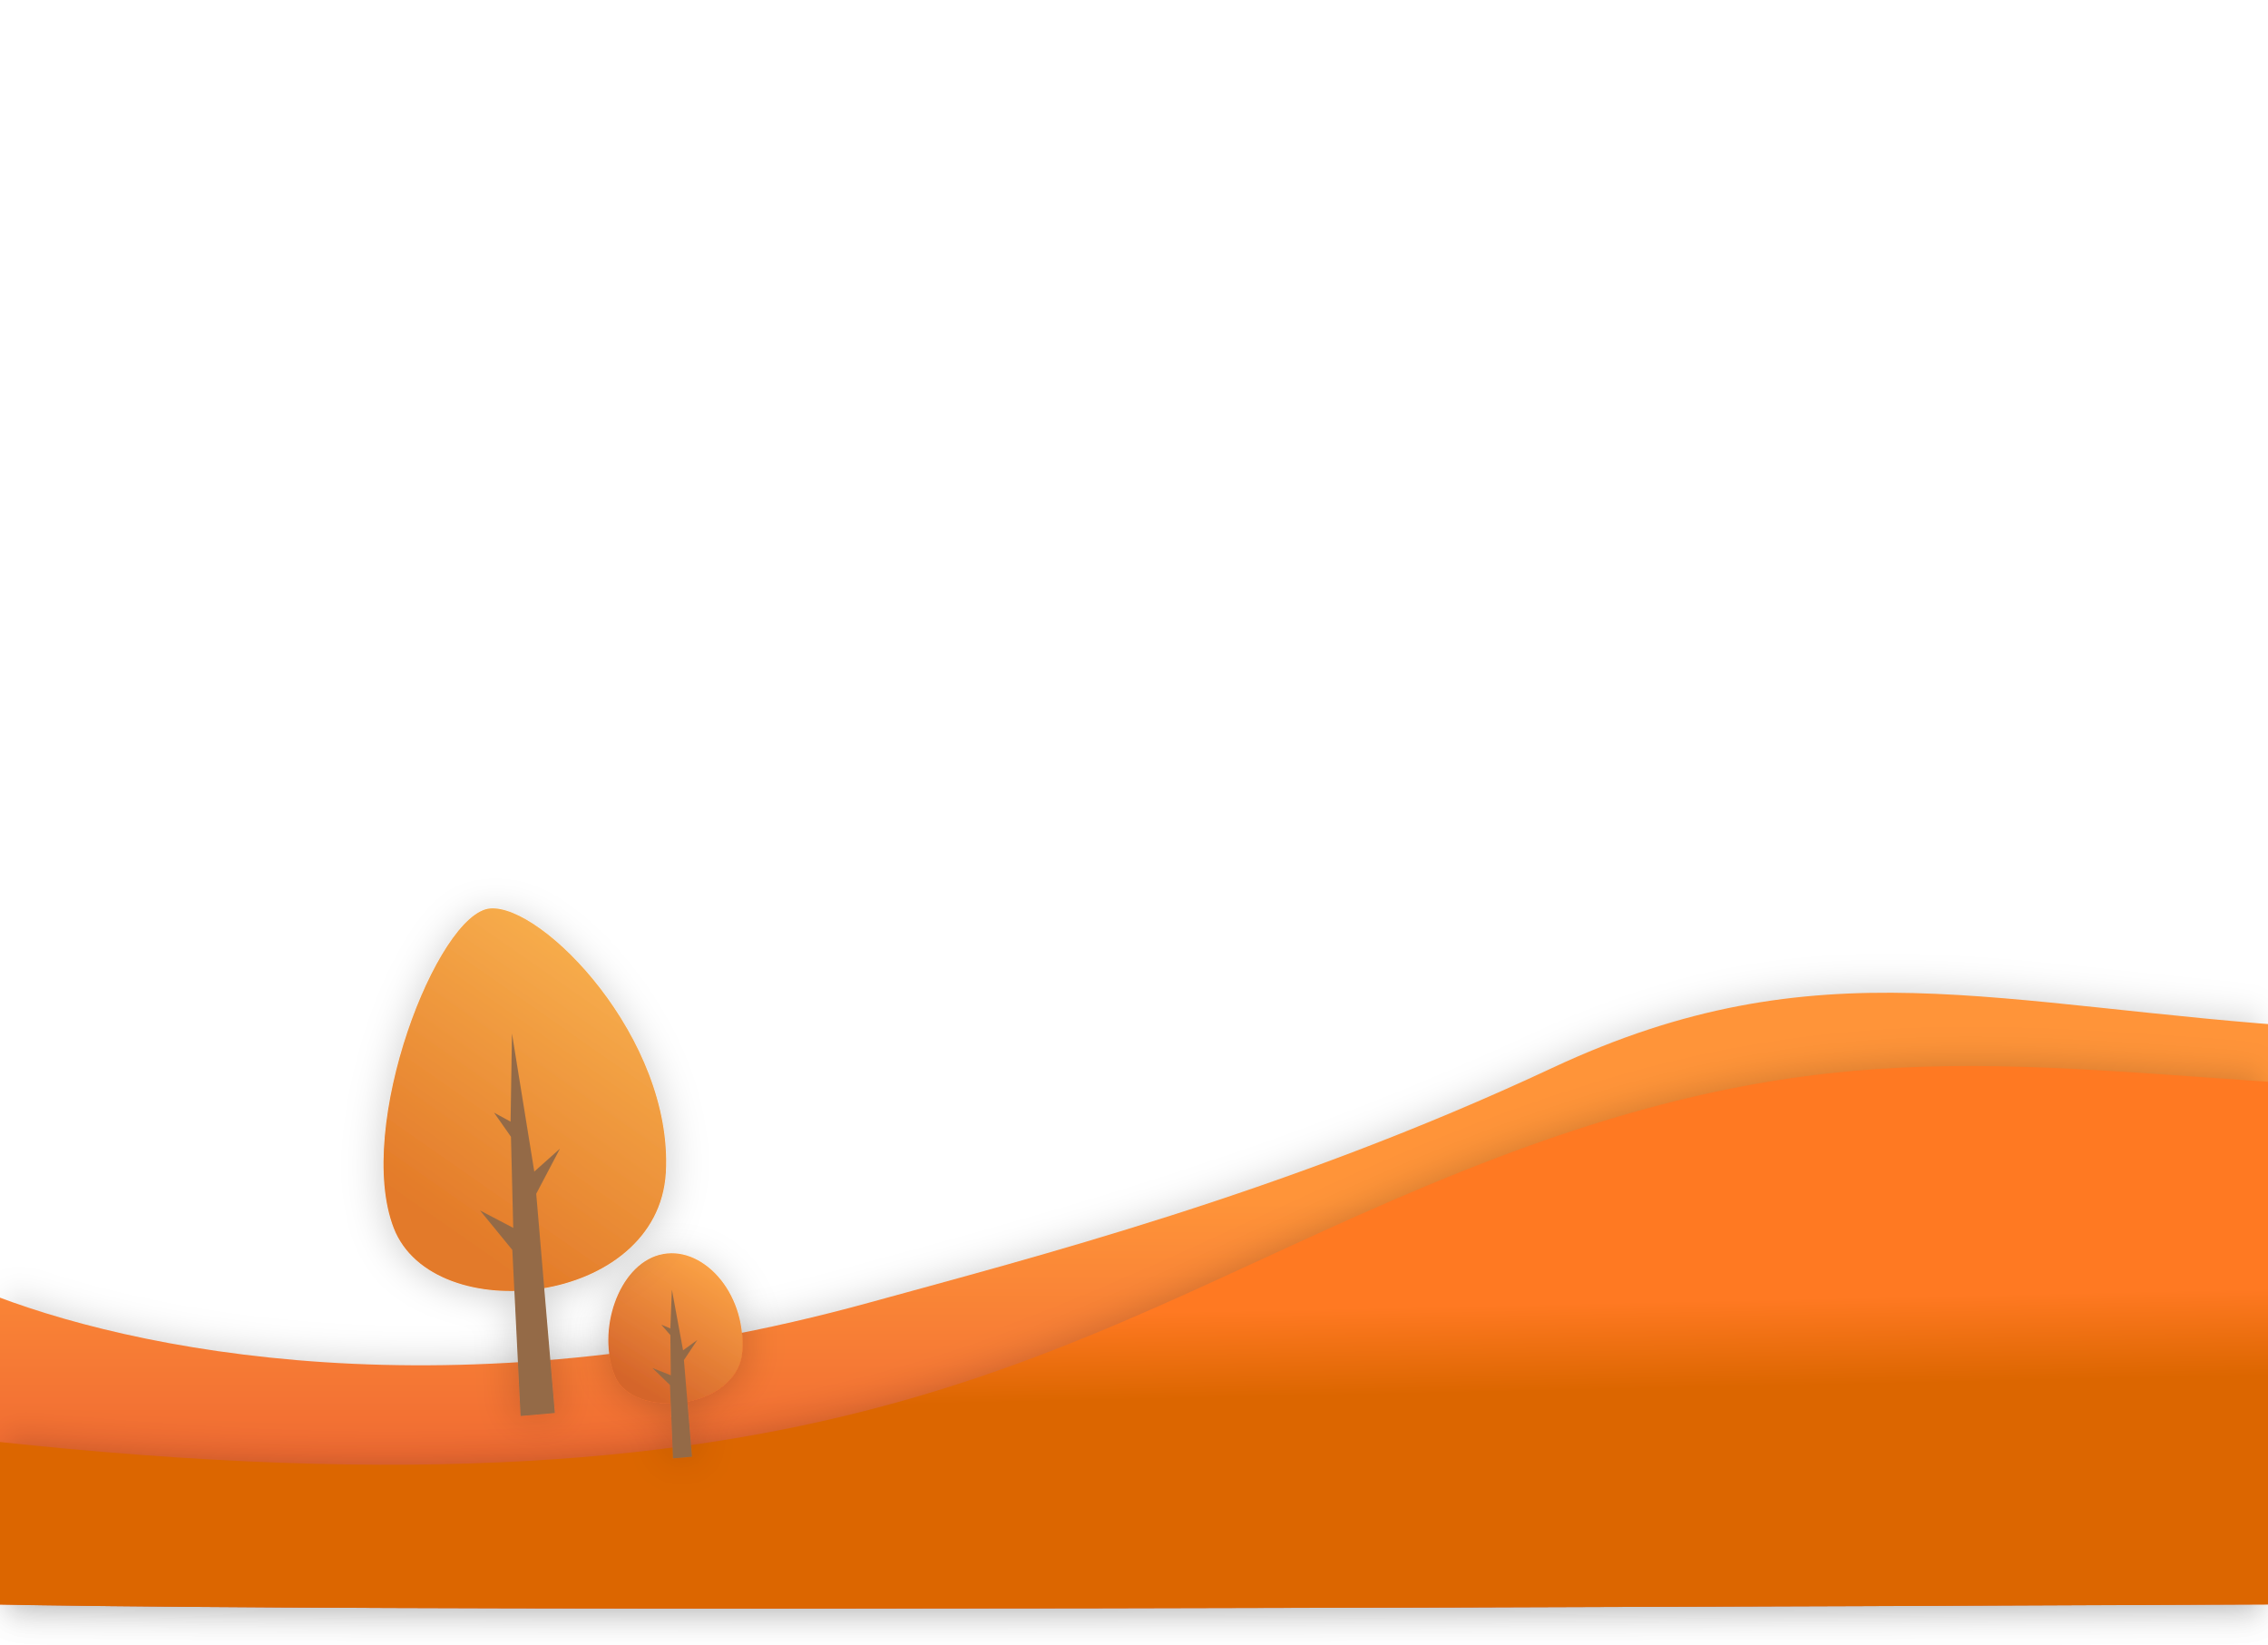
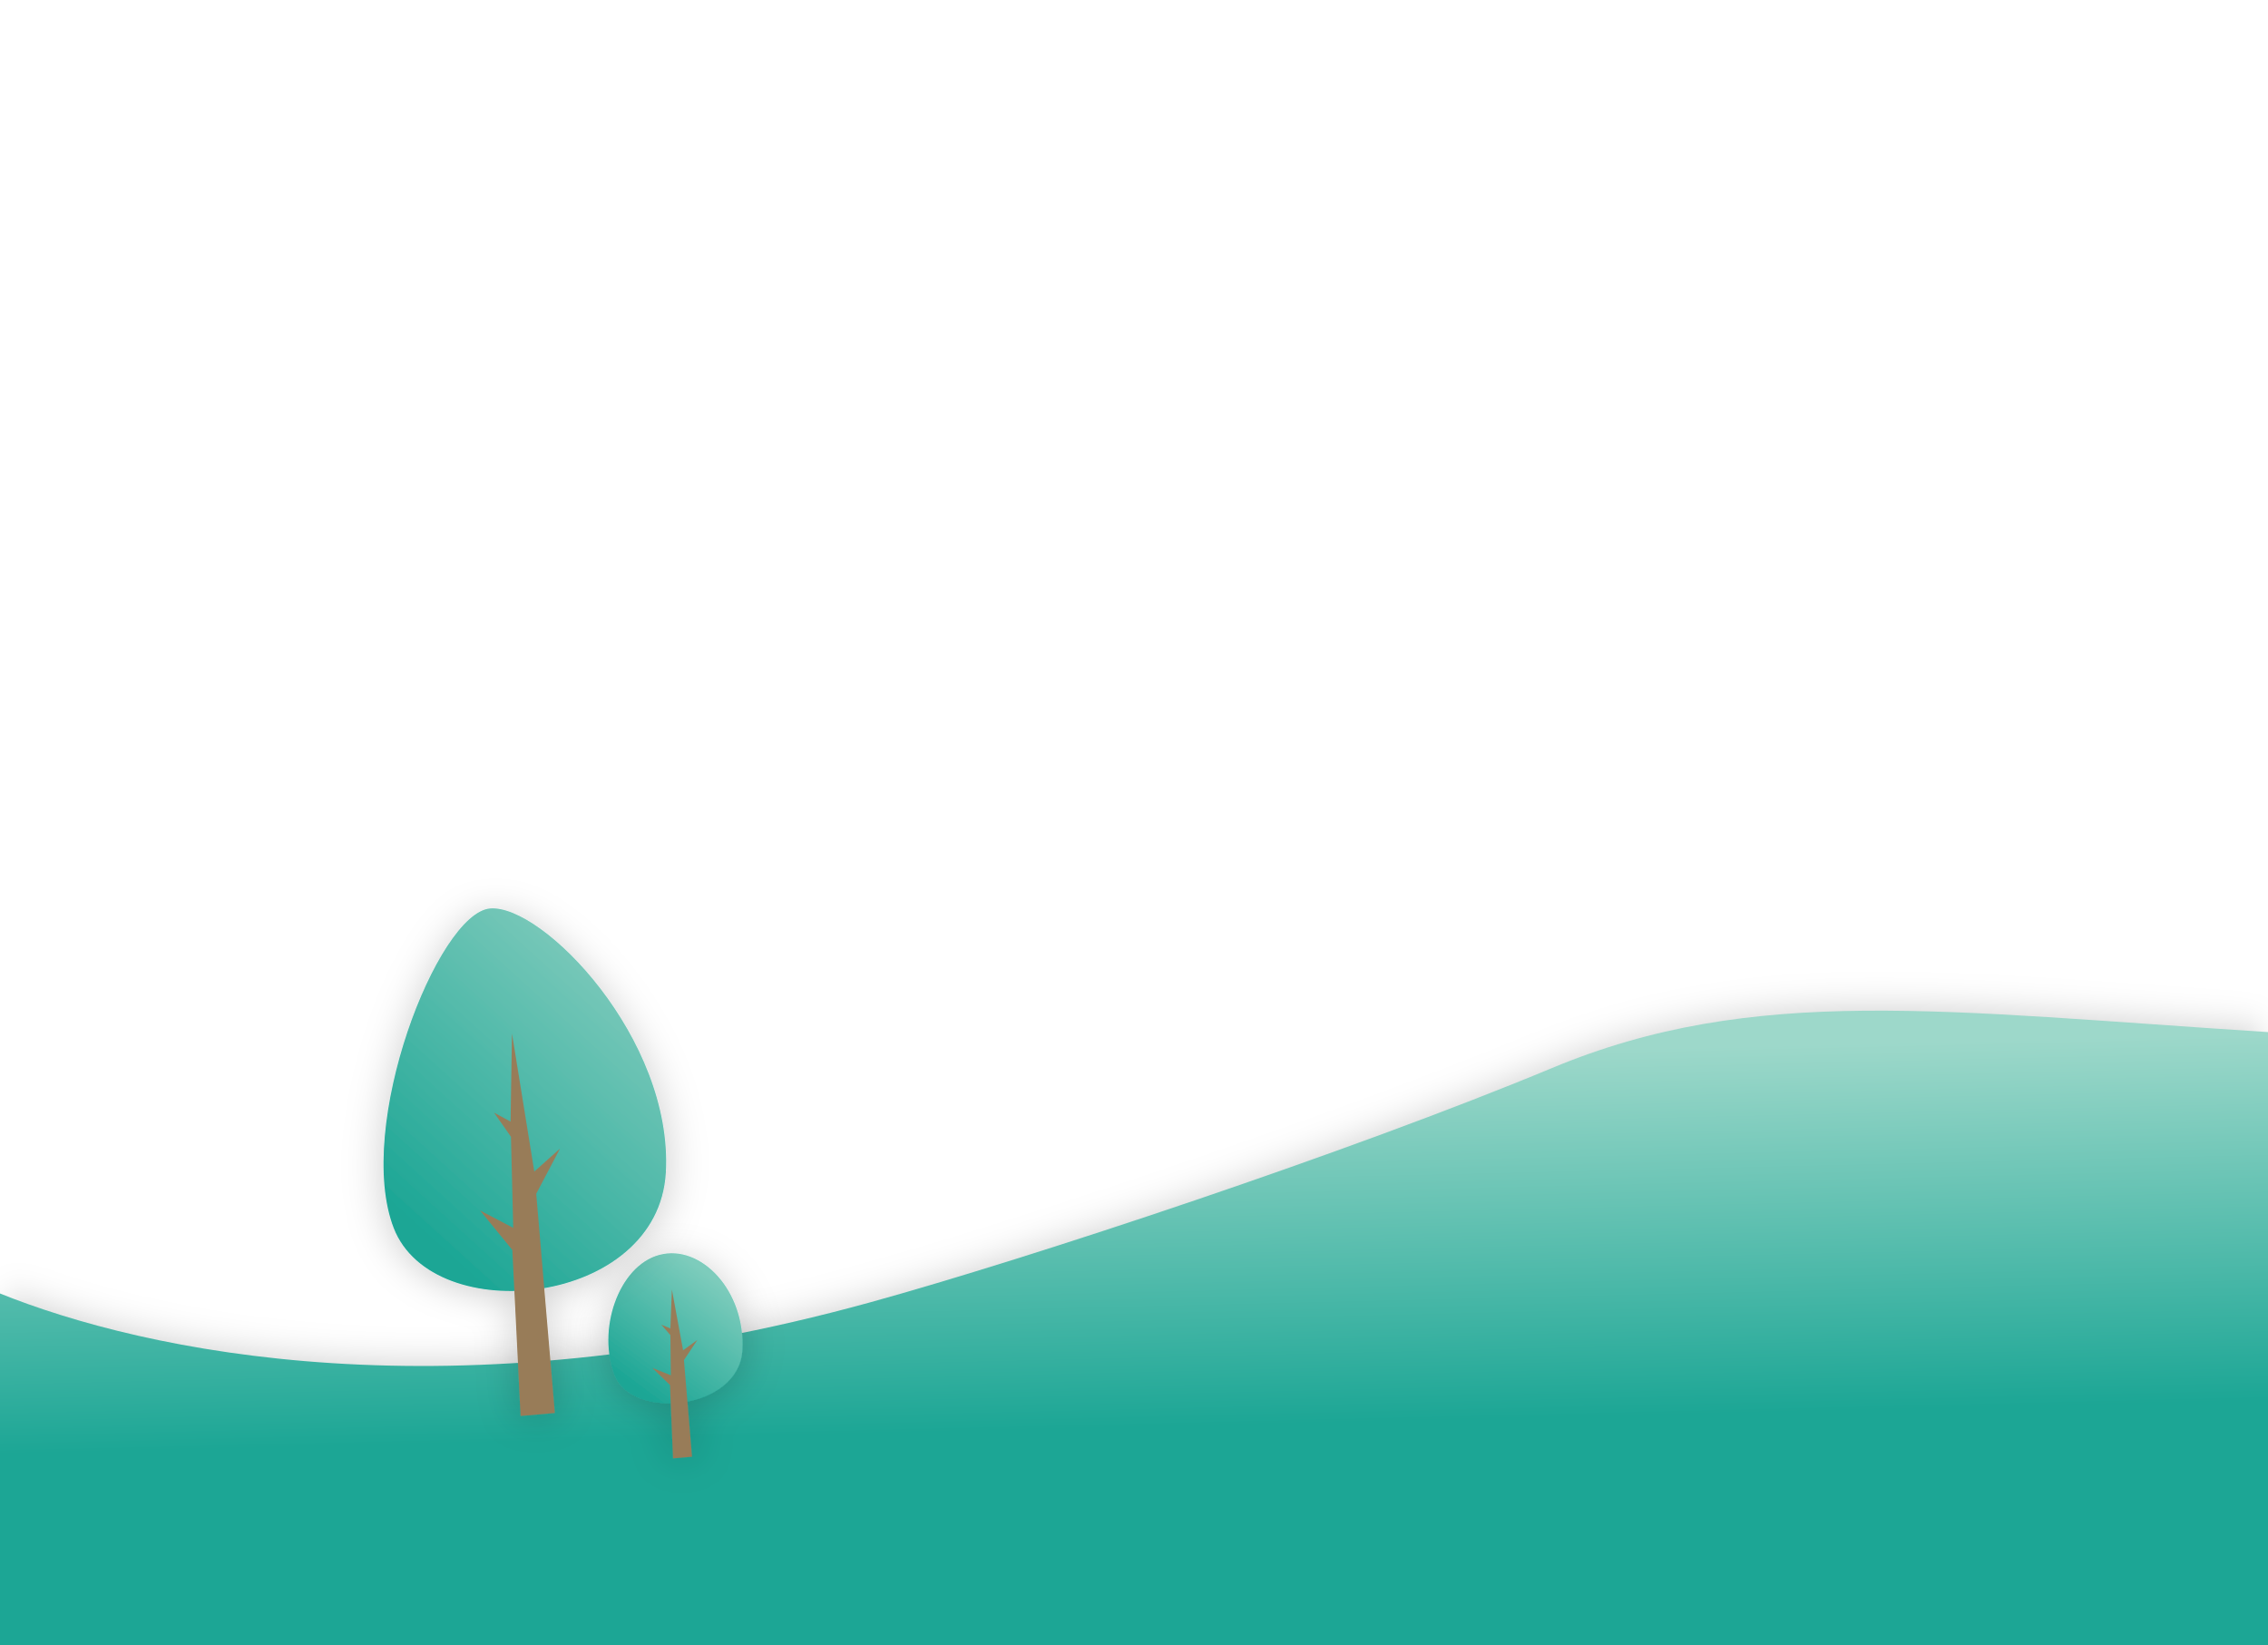
<svg xmlns="http://www.w3.org/2000/svg" xmlns:xlink="http://www.w3.org/1999/xlink" width="1200" height="870" viewBox="0 0 1200 870">
  <defs>
-     <linearGradient id="linearGradient-1" x1="44.2%" x2="44.2%" y1="82.8%" y2="33.1%">
-       <stop offset="0%" stop-color="#EE6431" />
-       <stop offset="100%" stop-color="#FF9439" />
+     <linearGradient id="linearGradient-1" x1="58.7%" x2="53.9%" y1="64.3%" y2="7.3%">
+       <stop offset="0%" stop-color="#1CA695" />
+       <stop offset="100%" stop-color="#9DD8CA" />
    </linearGradient>
-     <path id="path-2" d="M0 375.6V210c77.6 31.4 248 67 469.3 6 84.8-23.4 219.2-57.7 360.9-124 141.6-66.2 233.6-32.4 405.4-21.3 1.9 89.2 1.9 190.8 0 304.9-676.7 3.2-1088.5 3.2-1235.6 0z" />
-     <filter id="filter-3" width="104.9%" height="118.4%" x="-2.4%" y="-9.2%" filterUnits="objectBoundingBox">
+     <path id="path-2" d="M.3 401V211c77.6 31.4 239.7 66 461 5 84.8-23.4 254-79.5 360.9-124 106.8-44.5 207-30 378.8-19 2 89.2 2 197.5 0 325L.3 401z" />
+     <filter id="filter-3" width="105%" height="117.7%" x="-2.5%" y="-8.8%" filterUnits="objectBoundingBox">
      <feOffset in="SourceAlpha" result="shadowOffsetOuter1" />
      <feGaussianBlur in="shadowOffsetOuter1" result="shadowBlurOuter1" stdDeviation="10" />
      <feColorMatrix in="shadowBlurOuter1" values="0 0 0 0 0 0 0 0 0 0 0 0 0 0 0 0 0 0 0.2 0" />
    </filter>
-     <linearGradient id="linearGradient-4" x1="48.5%" x2="50%" y1="45.5%" y2="61.5%">
-       <stop offset="0%" stop-color="#FF7922" />
-       <stop offset="100%" stop-color="#DC6600" />
-     </linearGradient>
-     <path id="path-5" d="M0 375.7v-86.8c462.8 51 573.7-59.1 784.2-142.9 185.8-74 279.6-55.6 451.4-45 1.9 85.4 1.9 177 0 274.7-676.7 3-1088.5 3-1235.6 0z" />
-     <filter id="filter-6" width="104.9%" height="120.9%" x="-2.4%" y="-10.5%" filterUnits="objectBoundingBox">
-       <feOffset in="SourceAlpha" result="shadowOffsetOuter1" />
-       <feGaussianBlur in="shadowOffsetOuter1" result="shadowBlurOuter1" stdDeviation="10" />
-       <feColorMatrix in="shadowBlurOuter1" values="0 0 0 0 0 0 0 0 0 0 0 0 0 0 0 0 0 0 0.2 0" />
-     </filter>
-     <filter id="filter-7" width="219.4%" height="178.9%" x="-59.7%" y="-39.4%" filterUnits="objectBoundingBox">
+     <filter id="filter-4" width="219.4%" height="178.9%" x="-59.7%" y="-39.4%" filterUnits="objectBoundingBox">
      <feOffset dy="2" in="SourceAlpha" result="shadowOffsetOuter1" />
      <feGaussianBlur in="shadowOffsetOuter1" result="shadowBlurOuter1" stdDeviation="10" />
      <feColorMatrix in="shadowBlurOuter1" result="shadowMatrixOuter1" values="0 0 0 0 0 0 0 0 0 0 0 0 0 0 0 0 0 0 0.2 0" />
      <feMerge>
        <feMergeNode in="shadowMatrixOuter1" />
        <feMergeNode in="SourceGraphic" />
      </feMerge>
    </filter>
-     <linearGradient id="linearGradient-8" x1="77.8%" x2="19%" y1="0%" y2="86.1%">
-       <stop offset="0%" stop-color="#FDA648" />
-       <stop offset="100%" stop-color="#D5652A" />
+     <linearGradient id="linearGradient-5" x1="0%" x2="58.7%" y1="73.6%" y2="0%">
+       <stop offset="0%" stop-color="#1CA695" />
+       <stop offset="100%" stop-color="#7DCCBC" />
    </linearGradient>
-     <filter id="filter-9" width="157%" height="131.9%" x="-28.5%" y="-15.9%" filterUnits="objectBoundingBox">
+     <filter id="filter-6" width="157%" height="131.9%" x="-28.5%" y="-15.9%" filterUnits="objectBoundingBox">
      <feOffset dy="2" in="SourceAlpha" result="shadowOffsetOuter1" />
      <feGaussianBlur in="shadowOffsetOuter1" result="shadowBlurOuter1" stdDeviation="10" />
      <feColorMatrix in="shadowBlurOuter1" result="shadowMatrixOuter1" values="0 0 0 0 0 0 0 0 0 0 0 0 0 0 0 0 0 0 0.2 0" />
      <feMerge>
        <feMergeNode in="shadowMatrixOuter1" />
        <feMergeNode in="SourceGraphic" />
      </feMerge>
    </filter>
-     <linearGradient id="linearGradient-10" x1="88.8%" x2="33.2%" y1="0%" y2="89.9%">
-       <stop offset="0%" stop-color="#FBB753" />
-       <stop offset="100%" stop-color="#E37A29" />
+     <linearGradient id="linearGradient-7" x1="0%" x2="58.7%" y1="73.6%" y2="0%">
+       <stop offset="0%" stop-color="#1CA695" />
+       <stop offset="100%" stop-color="#78C8B9" />
    </linearGradient>
  </defs>
-   <g id="layer-04" fill="none" fill-rule="nonzero" transform="translate(-9 473)">
+   <g id="layer-04" fill="none" fill-rule="nonzero" transform="translate(-1 473)">
    <g id="Path-2-Copy-5">
      <use fill="#000" filter="url(#filter-3)" xlink:href="#path-2" />
      <use fill="url(#linearGradient-1)" xlink:href="#path-2" />
    </g>
-     <g id="Path-2-Copy-4">
-       <use fill="#000" filter="url(#filter-6)" xlink:href="#path-5" />
-       <use fill="url(#linearGradient-4)" xlink:href="#path-5" />
+     <g id="Tree-Copy-5" filter="url(#filter-4)" transform="rotate(-5 2368.4 -3544.5)">
+       <path id="Path-6" fill="url(#linearGradient-5)" d="M32.1.7C54.4-3.2 76 23.7 71.3 55 66.5 86 10.5 86.8 3 62.3-4.6 37.8 9.8 4.6 32 .7z" />
+       <path id="Path-5" fill="#987C59" d="M31.4 108.6l-.2-51.3-8-10 8 4.8 3.1-32.5L36.9 40l4.6-2.4-4.3 5.9 1.6 21.2 9.4-4.7-8.5 9.8 1.8 38.8z" transform="matrix(-1 0 0 1 71.3 0)" />
    </g>
-     <g id="Tree-Copy-5" filter="url(#filter-7)" transform="rotate(-5 2372.4 -3636)">
-       <path id="Path-6" fill="url(#linearGradient-8)" d="M32.1.7C54.4-3.2 76 23.7 71.3 55 66.5 86 10.5 86.8 3 62.3-4.6 37.8 9.8 4.6 32 .7z" />
-       <path id="Path-5" fill="#946B47" d="M31.4 108.6l-.2-51.3-8-10 8 4.8 3.1-32.5L36.9 40l4.6-2.4-4.3 5.9 1.6 21.2 9.4-4.7-8.5 9.8 1.8 38.8z" transform="matrix(-1 0 0 1 71.3 0)" />
-     </g>
-     <g id="Tree-Copy-3" filter="url(#filter-9)" transform="rotate(-5 250.7 -2283.8)">
-       <path id="Path-6" fill="url(#linearGradient-10)" d="M68.5.4c27.8 0 90.6 77 80.5 147.3-10.2 70.2-129.9 72-146 16.7C-13 109 40.6.4 68.5.4z" />
-       <path id="Path-5" fill="#946B47" d="M64.1 269.3l-.3-116.4-14.6-22.7 14.6 10.9 5.4-73.8 4.8 46.4 8.3-5.5-7.8 13.5 3 48.1 16.7-10.7L79 181.4l3.3 87.9z" transform="matrix(-1 0 0 1 143.5 0)" />
+     <g id="Tree-Copy-3" filter="url(#filter-6)" transform="rotate(-5 246.7 -2192.2)">
+       <path id="Path-6" fill="url(#linearGradient-7)" d="M68.5.4c27.8 0 90.6 77 80.5 147.3-10.2 70.2-129.9 72-146 16.7C-13 109 40.6.4 68.5.4z" />
+       <path id="Path-5" fill="#987C59" d="M64.1 269.3l-.3-116.4-14.6-22.7 14.6 10.9 5.4-73.8 4.8 46.4 8.3-5.5-7.8 13.5 3 48.1 16.7-10.7L79 181.4l3.3 87.9z" transform="matrix(-1 0 0 1 143.5 0)" />
    </g>
  </g>
</svg>
